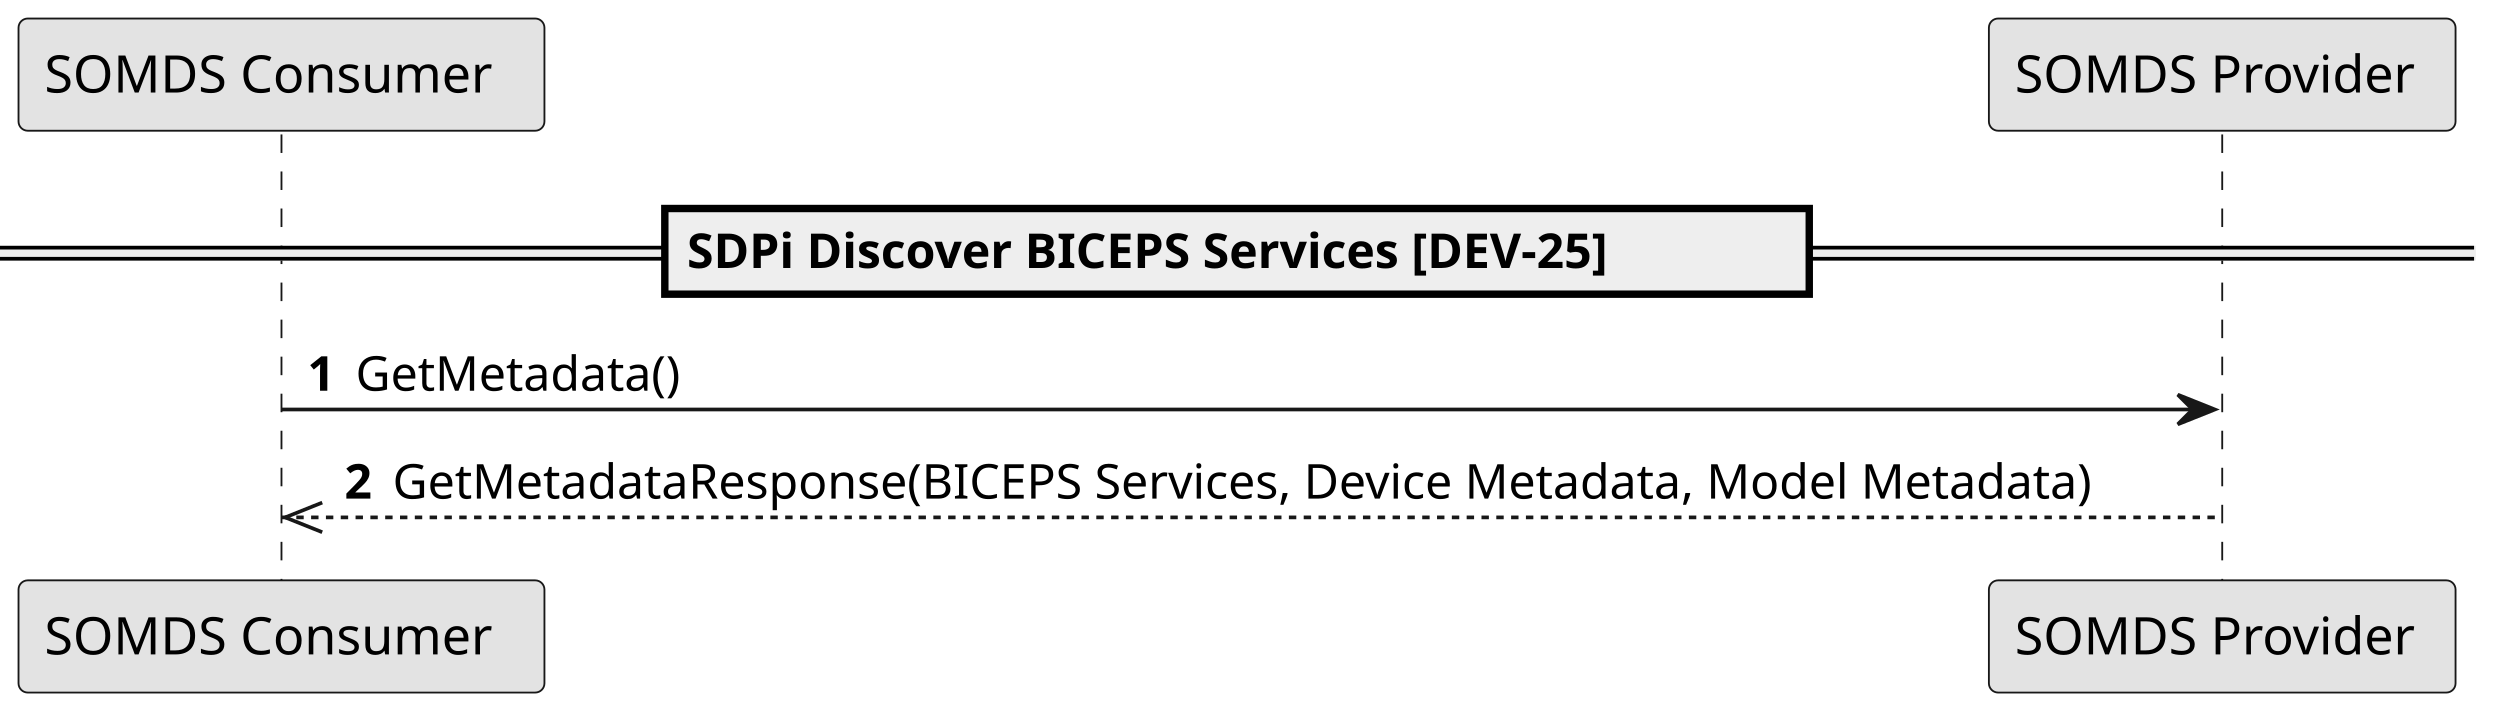
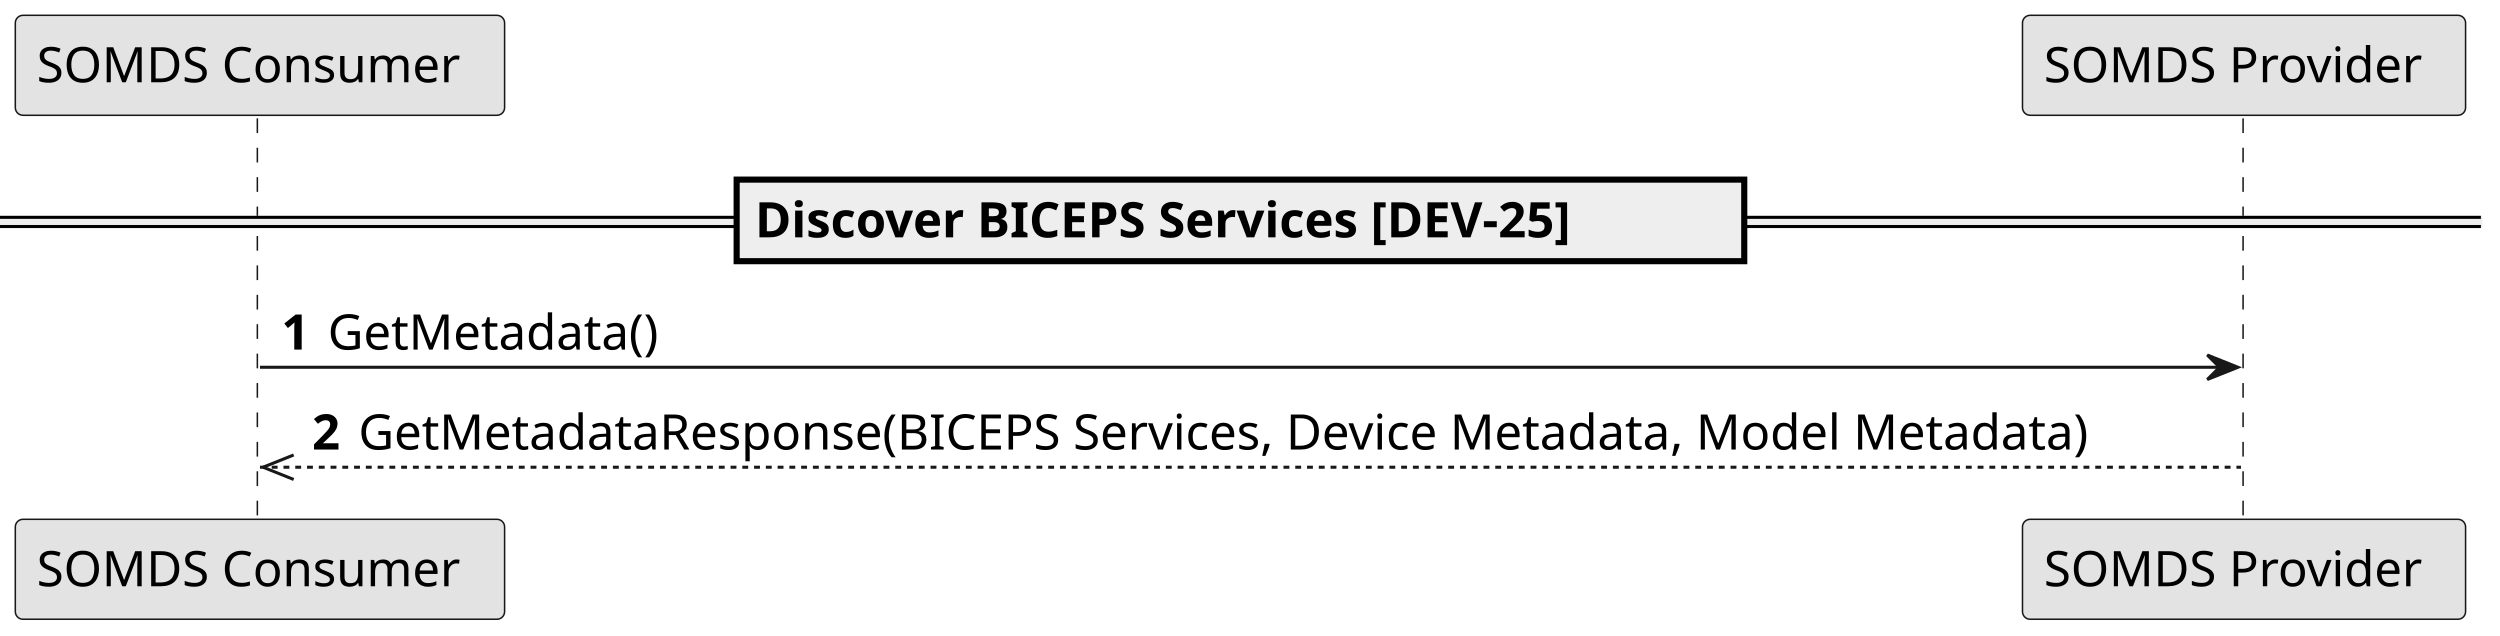
- <svg xmlns="http://www.w3.org/2000/svg" contentStyleType="text/css" height="192px" preserveAspectRatio="none" style="width:675px;height:192px;background:#FFFFFF;" version="1.1" viewBox="0 0 675 192" width="675px" zoomAndPan="magnify">
+ <svg xmlns="http://www.w3.org/2000/svg" contentStyleType="text/css" height="216.667px" preserveAspectRatio="none" style="width:850px;height:216px;background:#FFFFFF;" version="1.1" viewBox="0 0 850 216" width="850px" zoomAndPan="magnify">
  <defs />
  <g>
-     <line style="stroke:#181818;stroke-width:0.5;stroke-dasharray:5.0,5.0;" x1="76" x2="76" y1="36.297" y2="157.695" />
-     <line style="stroke:#181818;stroke-width:0.5;stroke-dasharray:5.0,5.0;" x1="600" x2="600" y1="36.297" y2="157.695" />
-     <rect fill="#E3E3E3" height="30.297" rx="2.5" ry="2.5" style="stroke:#181818;stroke-width:0.5;" width="142" x="5" y="5" />
-     <text fill="#000000" font-family="sans-serif" font-size="14" lengthAdjust="spacing" textLength="128" x="12" y="24.995">SOMDS Consumer</text>
-     <rect fill="#E3E3E3" height="30.297" rx="2.5" ry="2.5" style="stroke:#181818;stroke-width:0.5;" width="142" x="5" y="156.695" />
-     <text fill="#000000" font-family="sans-serif" font-size="14" lengthAdjust="spacing" textLength="128" x="12" y="176.69">SOMDS Consumer</text>
-     <rect fill="#E3E3E3" height="30.297" rx="2.5" ry="2.5" style="stroke:#181818;stroke-width:0.5;" width="126" x="537" y="5" />
-     <text fill="#000000" font-family="sans-serif" font-size="14" lengthAdjust="spacing" textLength="112" x="544" y="24.995">SOMDS Provider</text>
-     <rect fill="#E3E3E3" height="30.297" rx="2.5" ry="2.5" style="stroke:#181818;stroke-width:0.5;" width="126" x="537" y="156.695" />
-     <text fill="#000000" font-family="sans-serif" font-size="14" lengthAdjust="spacing" textLength="112" x="544" y="176.69">SOMDS Provider</text>
-     <rect fill="#EEEEEE" height="3" style="stroke:#EEEEEE;stroke-width:1.0;" width="668" x="0" y="66.863" />
-     <line style="stroke:#000000;stroke-width:1.0;" x1="0" x2="668" y1="66.863" y2="66.863" />
-     <line style="stroke:#000000;stroke-width:1.0;" x1="0" x2="668" y1="69.863" y2="69.863" />
-     <rect fill="#EEEEEE" height="23.133" style="stroke:#000000;stroke-width:2.0;" width="309" x="179.5" y="56.297" />
-     <text fill="#000000" font-family="sans-serif" font-size="13" font-weight="bold" lengthAdjust="spacing" textLength="295" x="185.5" y="72.364">SDPi Discover BICEPS Services [DEV-25]</text>
-     <polygon fill="#181818" points="588,106.562,598,110.562,588,114.562,592,110.562" style="stroke:#181818;stroke-width:1.0;" />
-     <line style="stroke:#181818;stroke-width:1.0;" x1="76" x2="594" y1="110.562" y2="110.562" />
-     <text fill="#000000" font-family="sans-serif" font-size="13" font-weight="bold" lengthAdjust="spacing" textLength="9" x="83" y="105.497">1</text>
-     <text fill="#000000" font-family="sans-serif" font-size="13" lengthAdjust="spacing" textLength="94" x="96" y="105.497">GetMetadata()</text>
-     <line style="stroke:#181818;stroke-width:1.0;" x1="77" x2="87" y1="139.695" y2="135.695" />
-     <line style="stroke:#181818;stroke-width:1.0;" x1="77" x2="87" y1="139.695" y2="143.695" />
-     <line style="stroke:#181818;stroke-width:1.0;stroke-dasharray:2.0,2.0;" x1="76" x2="599" y1="139.695" y2="139.695" />
-     <text fill="#000000" font-family="sans-serif" font-size="13" font-weight="bold" lengthAdjust="spacing" textLength="9" x="93" y="134.629">2</text>
-     <text fill="#000000" font-family="sans-serif" font-size="13" lengthAdjust="spacing" textLength="487" x="106" y="134.629">GetMetadataResponse(BICEPS Services, Device Metadata, Model Metadata)</text>
+     <line style="stroke:#181818;stroke-width:0.521;stroke-dasharray:5.0,5.0;" x1="87.5" x2="87.5" y1="40.234" y2="177.604" />
+     <line style="stroke:#181818;stroke-width:0.521;stroke-dasharray:5.0,5.0;" x1="762.646" x2="762.646" y1="40.234" y2="177.604" />
+     <rect fill="#E3E3E3" height="33.984" rx="2.604" ry="2.604" style="stroke:#181818;stroke-width:0.521;" width="166.357" x="5.208" y="5.208" />
+     <text fill="#000000" font-family="sans-serif" font-size="16.667" lengthAdjust="spacing" textLength="151.774" x="12.5" y="27.97">SOMDS Consumer</text>
+     <rect fill="#E3E3E3" height="33.984" rx="2.604" ry="2.604" style="stroke:#181818;stroke-width:0.521;" width="166.357" x="5.208" y="176.562" />
+     <text fill="#000000" font-family="sans-serif" font-size="16.667" lengthAdjust="spacing" textLength="151.774" x="12.5" y="199.325">SOMDS Consumer</text>
+     <rect fill="#E3E3E3" height="33.984" rx="2.604" ry="2.604" style="stroke:#181818;stroke-width:0.521;" width="150.651" x="687.646" y="5.208" />
+     <text fill="#000000" font-family="sans-serif" font-size="16.667" lengthAdjust="spacing" textLength="136.068" x="694.938" y="27.97">SOMDS Provider</text>
+     <rect fill="#E3E3E3" height="33.984" rx="2.604" ry="2.604" style="stroke:#181818;stroke-width:0.521;" width="150.651" x="687.646" y="176.562" />
+     <text fill="#000000" font-family="sans-serif" font-size="16.667" lengthAdjust="spacing" textLength="136.068" x="694.938" y="199.325">SOMDS Provider</text>
+     <rect fill="#EEEEEE" height="3.125" style="stroke:#EEEEEE;stroke-width:1.042;" width="843.506" x="0" y="73.893" />
+     <line style="stroke:#000000;stroke-width:1.042;" x1="0" x2="843.506" y1="73.893" y2="73.893" />
+     <line style="stroke:#000000;stroke-width:1.042;" x1="0" x2="843.506" y1="77.018" y2="77.018" />
+     <rect fill="#EEEEEE" height="27.734" style="stroke:#000000;stroke-width:2.083;" width="342.586" x="250.46" y="61.068" />
+     <text fill="#000000" font-family="sans-serif" font-size="16.667" font-weight="bold" lengthAdjust="spacing" textLength="328.003" x="256.71" y="80.705">Discover BICEPS Services [DEV-25]</text>
+     <polygon fill="#181818" points="750.472,120.703,760.889,124.87,750.472,129.036,754.639,124.87" style="stroke:#181818;stroke-width:1.042;" />
+     <line style="stroke:#181818;stroke-width:1.042;" x1="88.387" x2="756.722" y1="124.87" y2="124.87" />
+     <text fill="#000000" font-family="sans-serif" font-size="16.667" font-weight="bold" lengthAdjust="spacing" textLength="11.597" x="95.679" y="118.856">1</text>
+     <text fill="#000000" font-family="sans-serif" font-size="16.667" lengthAdjust="spacing" textLength="121.631" x="111.442" y="118.856">GetMetadata()</text>
+     <line style="stroke:#181818;stroke-width:1.042;" x1="89.429" x2="99.845" y1="158.854" y2="154.688" />
+     <line style="stroke:#181818;stroke-width:1.042;" x1="89.429" x2="99.845" y1="158.854" y2="163.021" />
+     <line style="stroke:#181818;stroke-width:1.042;stroke-dasharray:2.0,2.0;" x1="88.387" x2="761.93" y1="158.854" y2="158.854" />
+     <text fill="#000000" font-family="sans-serif" font-size="16.667" font-weight="bold" lengthAdjust="spacing" textLength="11.597" x="106.095" y="152.84">2</text>
+     <text fill="#000000" font-family="sans-serif" font-size="16.667" lengthAdjust="spacing" textLength="633.822" x="121.859" y="152.84">GetMetadataResponse(BICEPS Services, Device Metadata, Model Metadata)</text>
  </g>
</svg>
